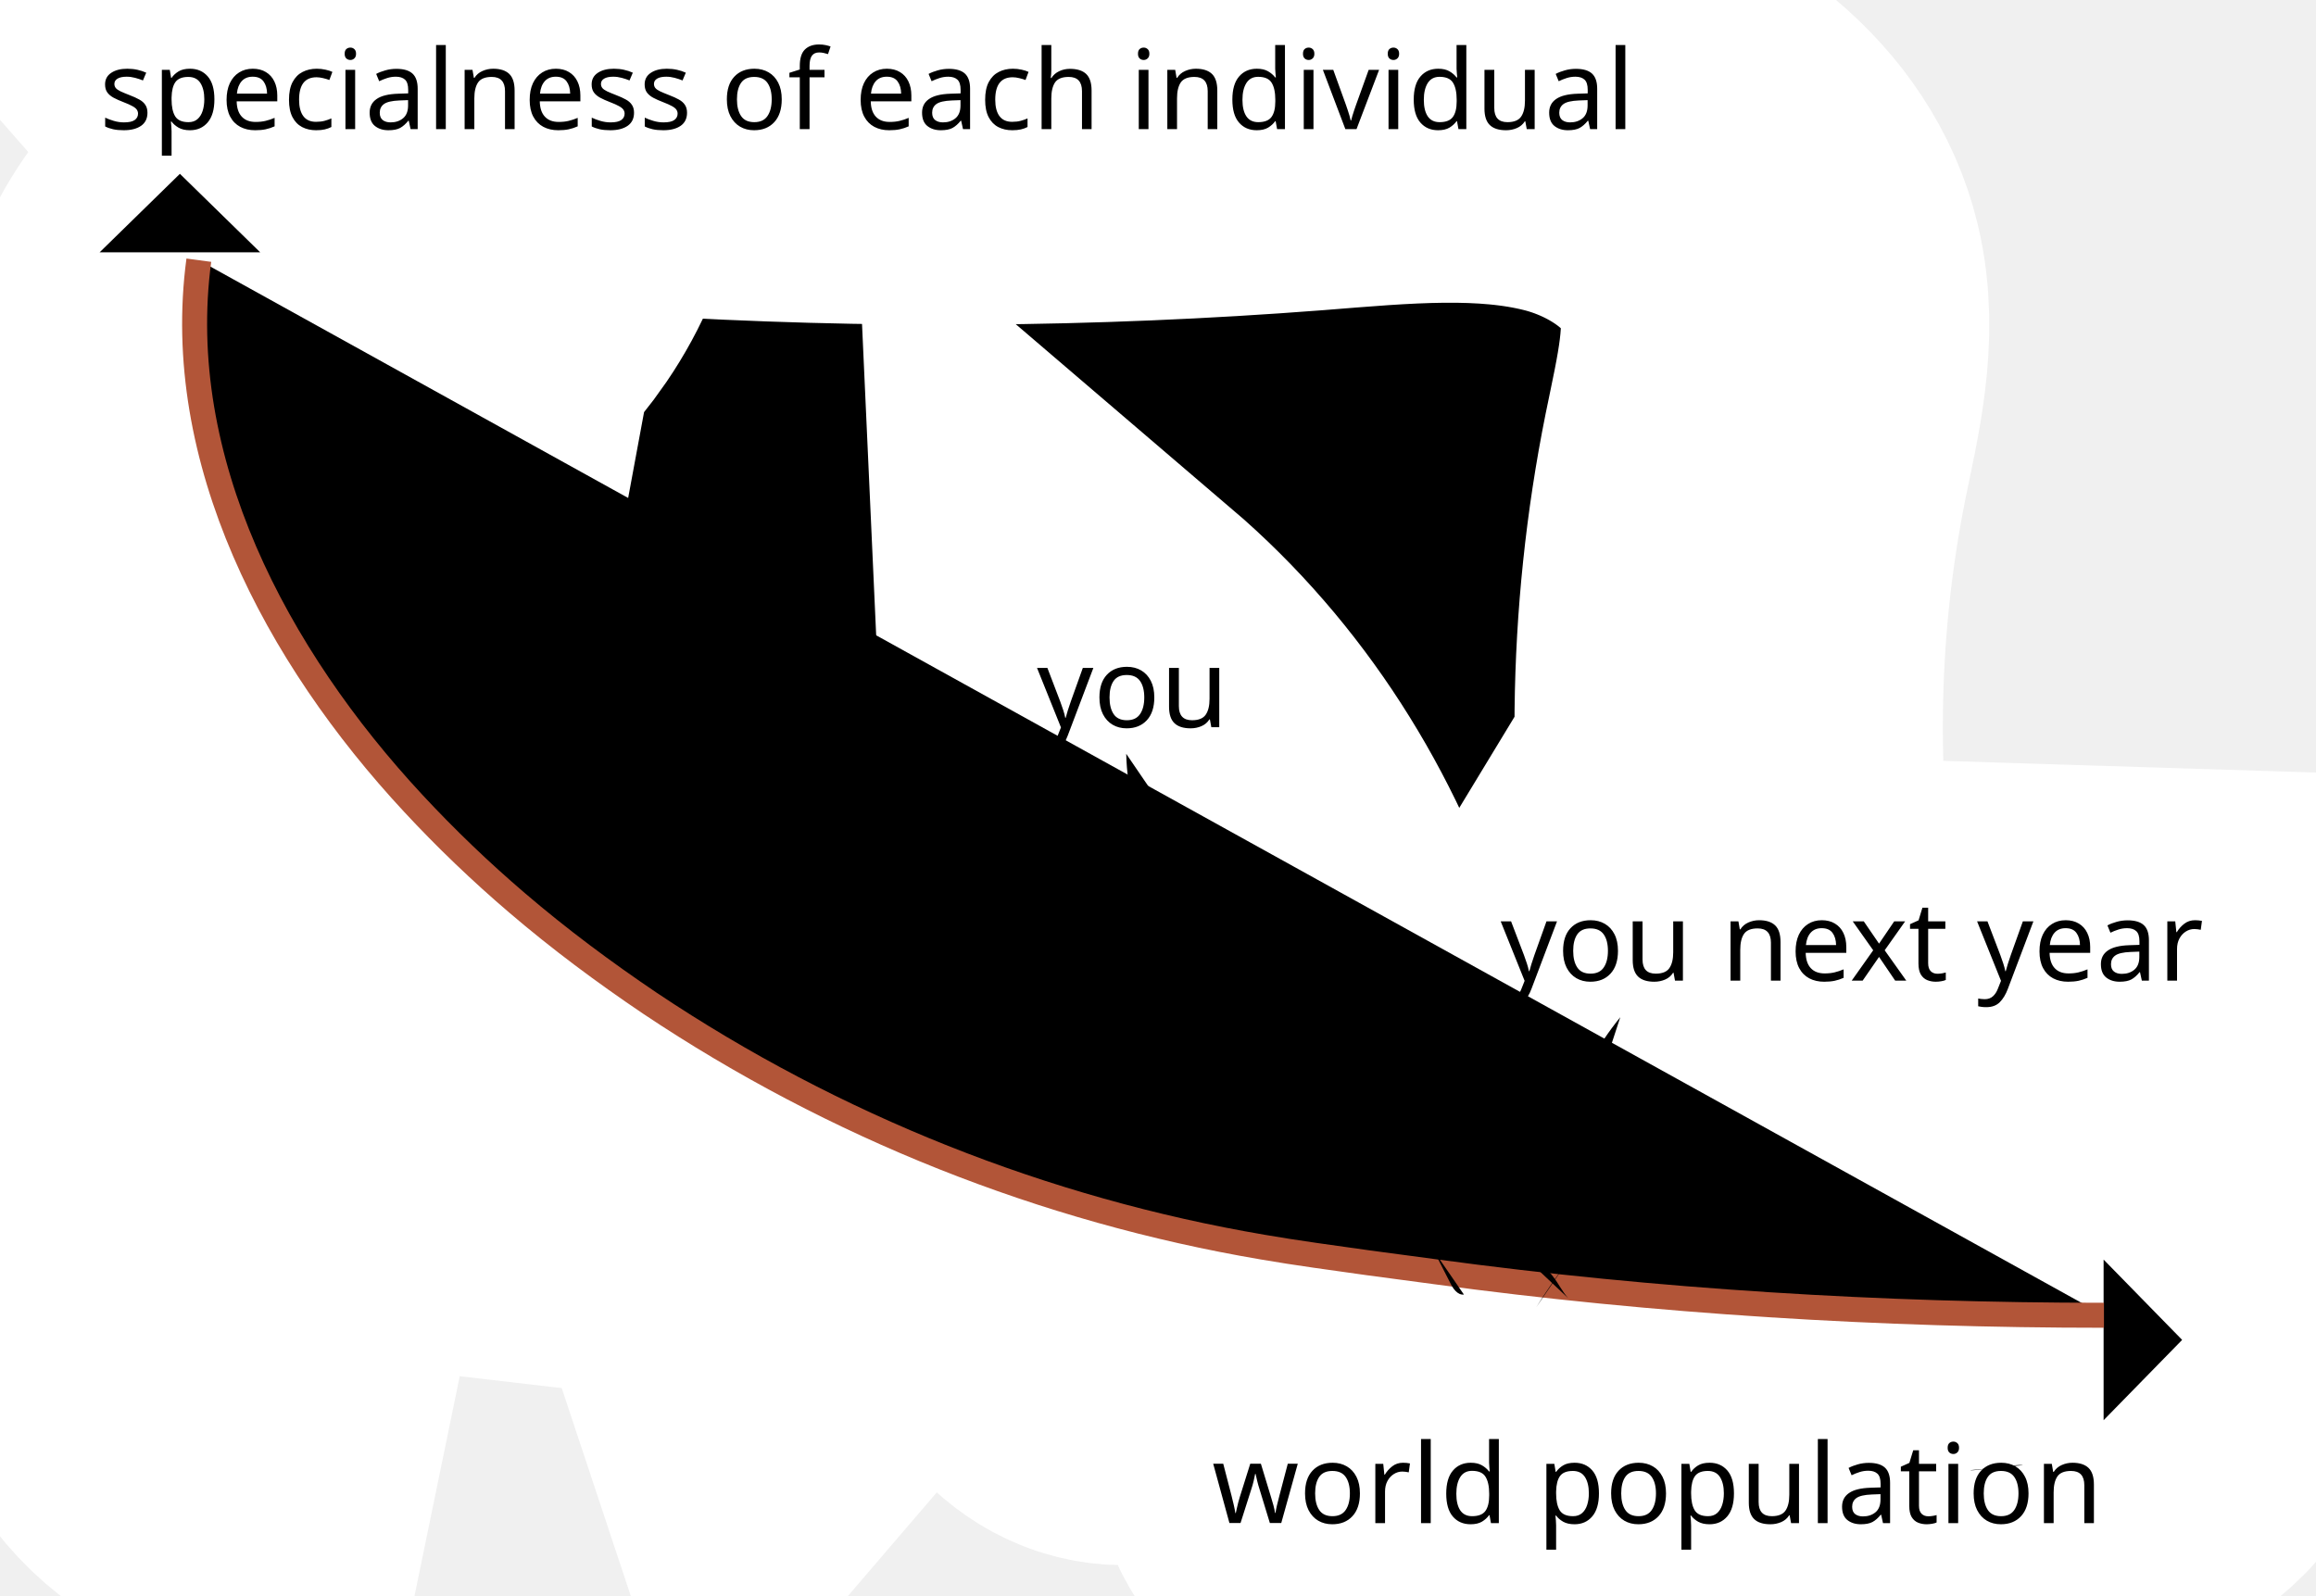
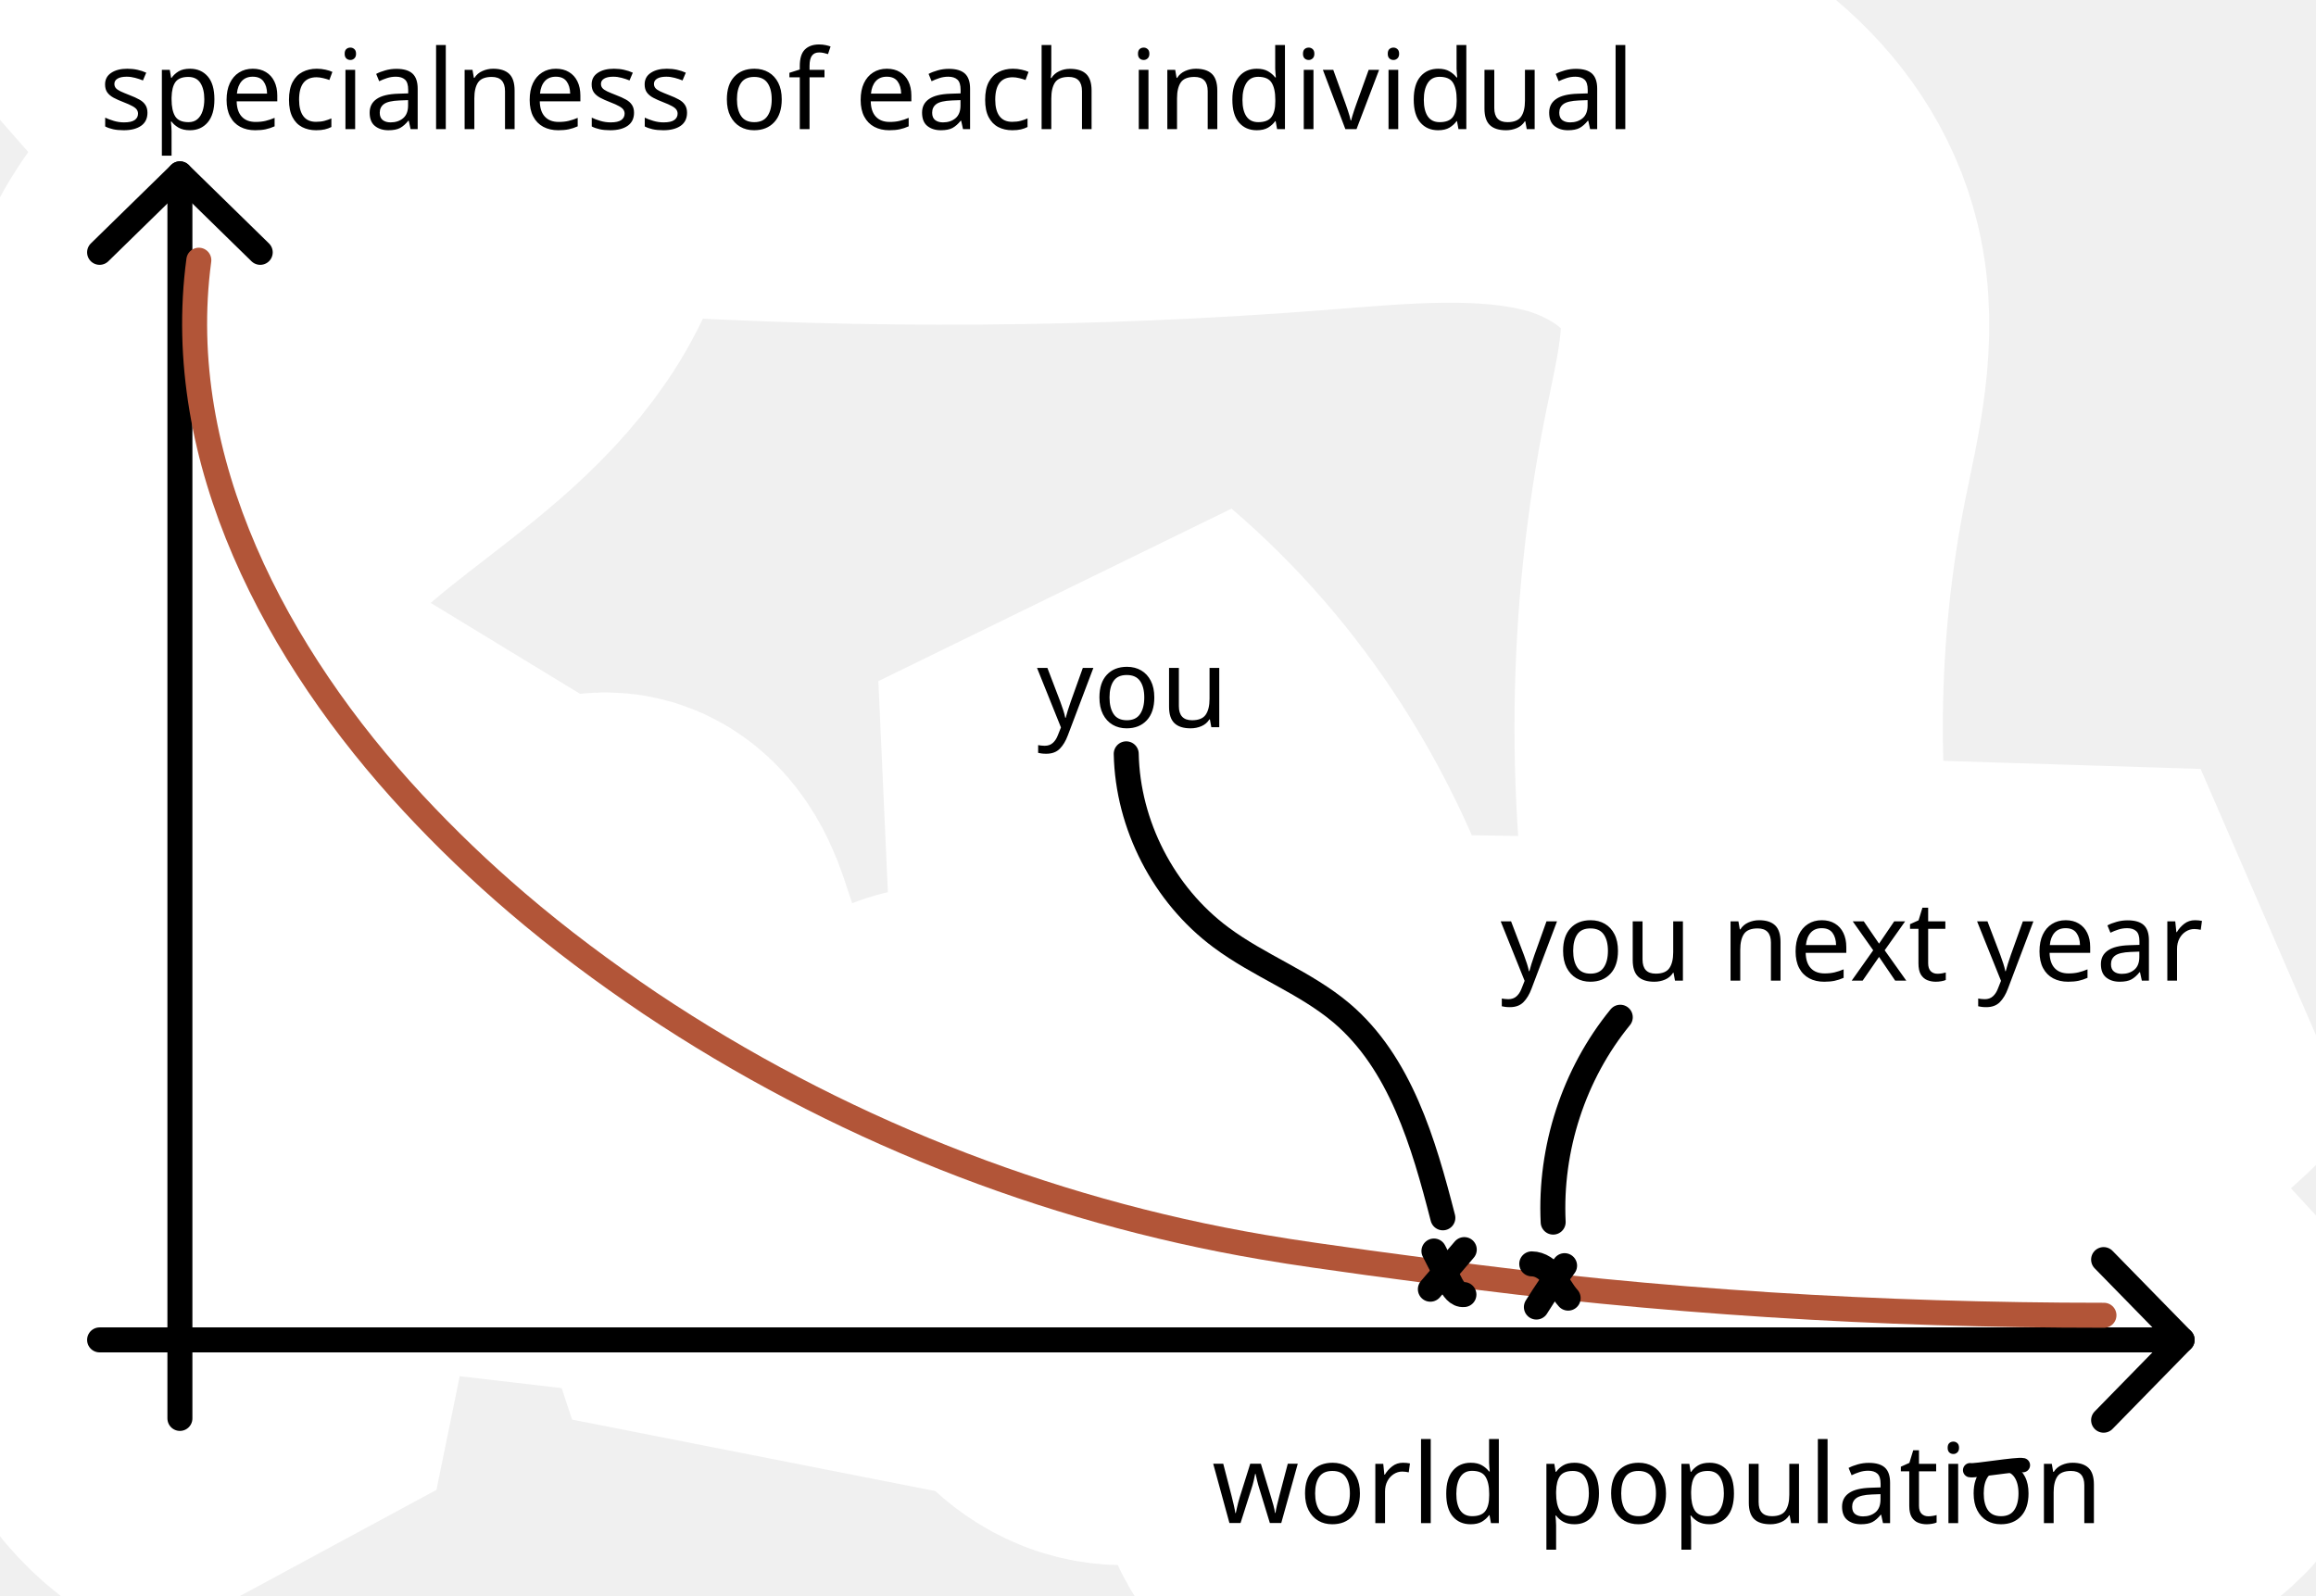
<svg xmlns="http://www.w3.org/2000/svg" version="1.1" id="Layer_1" x="0px" y="0px" viewBox="0 0 648.8 447" enable-background="new 0 0 648.8 447" xml:space="preserve">
-   <path stroke="#FFFFFF" stroke-width="120" d="M13.8,49.3  c22-19.3,49.9-31.8,79-35.5C99.9,31.6,84,49.6,70,62.6s-28.6,32.9-19.1,49.5c28.8-33.8,60.2-65.3,93.7-94.3  c8.8,17.5,3.6,39.2-7.4,55.3s-27.3,27.8-42.7,39.8s-30.9,25-39.6,42.5c-17.2,34.7-3.5,76.3-7.4,114.9C45,294.9,35.1,318.4,33.3,343  c-1.9,24.7,7.2,53.2,30.2,62.3c15.1-73.2,29.4-146.5,43-220c-12.5,9.7-13.3,28.6-8.1,43.6c5.2,14.9,15,27.8,20.6,42.6  c6.3,16.6,7.1,34.6,7.9,52.3c0.7,17.5,1.4,35,2.1,52.4c10.3-36.9,20.6-73.8,30.9-110.8c1.4-5.1,4-11.2,9.3-11.4  c5.4-0.3,8.6,6,10.3,11.1c12.6,37.9,25.1,75.8,37.7,113.7c17-19.8,30.4-42.6,39.2-67.2c8.4-8.1,23.4-1.2,28.7,9.2  c5.3,10.4,4.8,22.7,7.3,34.1s10.5,23.5,22.2,23.6c-2.9-63.5-5.7-126.9-8.6-190.4c56,47.9,81.3,128.8,62.7,200.1  c-1.6,6.1-3.5,12.2-2.9,18.5s4.2,12.7,10.3,14.3c11.7,3.2,19.4-11.8,22.6-23.5c12.7-46.5,31.8-91.3,56.8-132.5  c13.4,23.8,6.5,53.6-3,79.2c-9.5,25.6-21.7,51.9-18,78.9c45,2.1,90.2-1.2,134.4-9.9c10.4-2,21-4.5,29.6-10.6  c8.6-6.1,14.9-16.7,12.8-27.1c-36.6-10.5-75.8-12.3-113.2-5.2c-9.6,1.8-20.6,3.9-28.3-2.1c-11.2-8.8-5.2-28.4,7.1-35.8  s27.5-6.8,41.7-8.1c36.6-3.4,71.7-21.3,96-48.9c-41.5-1.3-82.9-2.6-124.4-3.9c-8.4-47.5-7.9-96.5,1.6-143.7  c3.4-16.8,7.9-34.2,3.9-50.9c-5.9-24.7-29.5-42-54.1-48.2c-24.6-6.2-50.5-3.6-75.8-1.6c-61,4.7-122.3,5.1-183.3,1.3" />
+   <path fill="none" stroke="#FFFFFF" stroke-width="120" stroke-linejoin="bevel" stroke-miterlimit="10" d="M13.8,49.3  c22-19.3,49.9-31.8,79-35.5C99.9,31.6,84,49.6,70,62.6s-28.6,32.9-19.1,49.5c28.8-33.8,60.2-65.3,93.7-94.3  c8.8,17.5,3.6,39.2-7.4,55.3s-27.3,27.8-42.7,39.8s-30.9,25-39.6,42.5c-17.2,34.7-3.5,76.3-7.4,114.9C45,294.9,35.1,318.4,33.3,343  c-1.9,24.7,7.2,53.2,30.2,62.3c15.1-73.2,29.4-146.5,43-220c-12.5,9.7-13.3,28.6-8.1,43.6c5.2,14.9,15,27.8,20.6,42.6  c6.3,16.6,7.1,34.6,7.9,52.3c0.7,17.5,1.4,35,2.1,52.4c10.3-36.9,20.6-73.8,30.9-110.8c1.4-5.1,4-11.2,9.3-11.4  c5.4-0.3,8.6,6,10.3,11.1c12.6,37.9,25.1,75.8,37.7,113.7c17-19.8,30.4-42.6,39.2-67.2c8.4-8.1,23.4-1.2,28.7,9.2  c5.3,10.4,4.8,22.7,7.3,34.1s10.5,23.5,22.2,23.6c-2.9-63.5-5.7-126.9-8.6-190.4c56,47.9,81.3,128.8,62.7,200.1  c-1.6,6.1-3.5,12.2-2.9,18.5s4.2,12.7,10.3,14.3c11.7,3.2,19.4-11.8,22.6-23.5c12.7-46.5,31.8-91.3,56.8-132.5  c13.4,23.8,6.5,53.6-3,79.2c-9.5,25.6-21.7,51.9-18,78.9c45,2.1,90.2-1.2,134.4-9.9c10.4-2,21-4.5,29.6-10.6  c8.6-6.1,14.9-16.7,12.8-27.1c-36.6-10.5-75.8-12.3-113.2-5.2c-9.6,1.8-20.6,3.9-28.3-2.1c-11.2-8.8-5.2-28.4,7.1-35.8  s27.5-6.8,41.7-8.1c36.6-3.4,71.7-21.3,96-48.9c-41.5-1.3-82.9-2.6-124.4-3.9c-8.4-47.5-7.9-96.5,1.6-143.7  c3.4-16.8,7.9-34.2,3.9-50.9c-5.9-24.7-29.5-42-54.1-48.2c-24.6-6.2-50.5-3.6-75.8-1.6c-61,4.7-122.3,5.1-183.3,1.3" />
  <g>
-     <polyline stroke-width="7" points="   589.3,352.9 611.3,375.4 589.3,397.9  " />
-     <line stroke-width="7" x1="27.9" y1="375.4" x2="611.3" y2="375.4" />
-     <line stroke-width="7" x1="50.4" y1="48.7" x2="50.4" y2="397.4" />
-     <polyline stroke-width="7" points="   27.9,70.7 50.4,48.7 72.9,70.7  " />
+     <polyline fill="none" stroke="#000000" stroke-width="7" stroke-linecap="round" stroke-linejoin="round" stroke-miterlimit="10" points="   589.3,352.9 611.3,375.4 589.3,397.9  " />
+     <line fill="none" stroke="#000000" stroke-width="7" stroke-linecap="round" stroke-linejoin="round" stroke-miterlimit="10" x1="27.9" y1="375.4" x2="611.3" y2="375.4" />
+     <line fill="none" stroke="#000000" stroke-width="7" stroke-linecap="round" stroke-linejoin="round" stroke-miterlimit="10" x1="50.4" y1="48.7" x2="50.4" y2="397.4" />
+     <polyline fill="none" stroke="#000000" stroke-width="7" stroke-linecap="round" stroke-linejoin="round" stroke-miterlimit="10" points="   27.9,70.7 50.4,48.7 72.9,70.7  " />
  </g>
-   <path stroke="#B25538" stroke-width="7" d="  M55.7,72.9c-7.5,55.9,21.7,110.9,60.1,152.2c9.1,9.8,18.8,19.1,29.1,27.9c11.8,10.1,24.3,19.4,37.2,28.1  c51.6,34.5,110.4,57.9,171.6,68.3c9.8,1.7,19.7,3,29.6,4.4c6.2,0.8,12.5,1.7,18.7,2.5c62,8.4,125,12.2,187.4,12.2" />
+   <path fill="none" stroke="#B25538" stroke-width="7" stroke-linecap="round" stroke-linejoin="round" stroke-miterlimit="10" d="  M55.7,72.9c-7.5,55.9,21.7,110.9,60.1,152.2c9.1,9.8,18.8,19.1,29.1,27.9c11.8,10.1,24.3,19.4,37.2,28.1  c51.6,34.5,110.4,57.9,171.6,68.3c9.8,1.7,19.7,3,29.6,4.4c6.2,0.8,12.5,1.7,18.7,2.5c62,8.4,125,12.2,187.4,12.2" />
  <g>
    <text transform="matrix(1 0 0 1 27.8558 36.1777)" font-family="'PermanentMarker'" font-size="31">specialness of each individual</text>
  </g>
  <text transform="matrix(1 0 0 1 339.5208 426.7423)" font-family="'PermanentMarker'" font-size="31">world population</text>
-   <path d="  M551.9,411.9c1.2,0.3,13.1-1.8,14.8-1.4" />
+   <path fill="none" stroke="#000000" stroke-width="4" stroke-linecap="round" stroke-linejoin="bevel" stroke-miterlimit="10" d="  M551.9,411.9c1.2,0.3,13.1-1.8,14.8-1.4" />
  <g>
-     <path stroke-width="7" d="   M410.2,350.1c-3.2,3.7-6.3,7.4-9.5,11.1" />
-     <path stroke-width="7" d="   M401.7,350.5c1.5,2.9,3,5.9,4.5,8.8c0.8,1.7,2.1,3.6,3.9,3.4" />
-     <path stroke-width="7" d="   M404.2,341.2c-5.4-21-11.9-43.4-28.4-57.4c-10.2-8.6-23.1-13.2-33.8-21.2c-16-11.9-26.1-31.5-26.5-51.4" />
+     <path fill="none" stroke="#000000" stroke-width="7" stroke-linecap="round" stroke-linejoin="round" stroke-miterlimit="10" d="   M410.2,350.1c-3.2,3.7-6.3,7.4-9.5,11.1" />
+     <path fill="none" stroke="#000000" stroke-width="7" stroke-linecap="round" stroke-linejoin="round" stroke-miterlimit="10" d="   M401.7,350.5c1.5,2.9,3,5.9,4.5,8.8c0.8,1.7,2.1,3.6,3.9,3.4" />
+     <path fill="none" stroke="#000000" stroke-width="7" stroke-linecap="round" stroke-linejoin="round" stroke-miterlimit="10" d="   M404.2,341.2c-5.4-21-11.9-43.4-28.4-57.4c-10.2-8.6-23.1-13.2-33.8-21.2c-16-11.9-26.1-31.5-26.5-51.4" />
    <text transform="matrix(1 0 0 1 290.4803 203.7432)" font-family="'PermanentMarker'" font-size="31">you</text>
  </g>
  <g>
-     <path stroke-width="7" d="   M438.3,354.6c-2.8,3.8-5.4,7.6-7.9,11.6" />
-     <path stroke-width="7" d="   M429.1,354.1c2.4,0,4.6,1.6,6,3.6c1.5,1.9,2.5,4.1,4.2,6" />
-     <path stroke-width="7" d="   M435.1,342.4c-1-20.6,5.8-41.5,18.8-57.4" />
+     <path fill="none" stroke="#000000" stroke-width="7" stroke-linecap="round" stroke-linejoin="round" stroke-miterlimit="10" d="   M438.3,354.6c-2.8,3.8-5.4,7.6-7.9,11.6" />
+     <path fill="none" stroke="#000000" stroke-width="7" stroke-linecap="round" stroke-linejoin="round" stroke-miterlimit="10" d="   M429.1,354.1c2.4,0,4.6,1.6,6,3.6c1.5,1.9,2.5,4.1,4.2,6" />
+     <path fill="none" stroke="#000000" stroke-width="7" stroke-linecap="round" stroke-linejoin="round" stroke-miterlimit="10" d="   M435.1,342.4c-1-20.6,5.8-41.5,18.8-57.4" />
    <text transform="matrix(1 0 0 1 420.3704 274.7402)" font-family="'PermanentMarker'" font-size="31">you next year</text>
  </g>
</svg>
